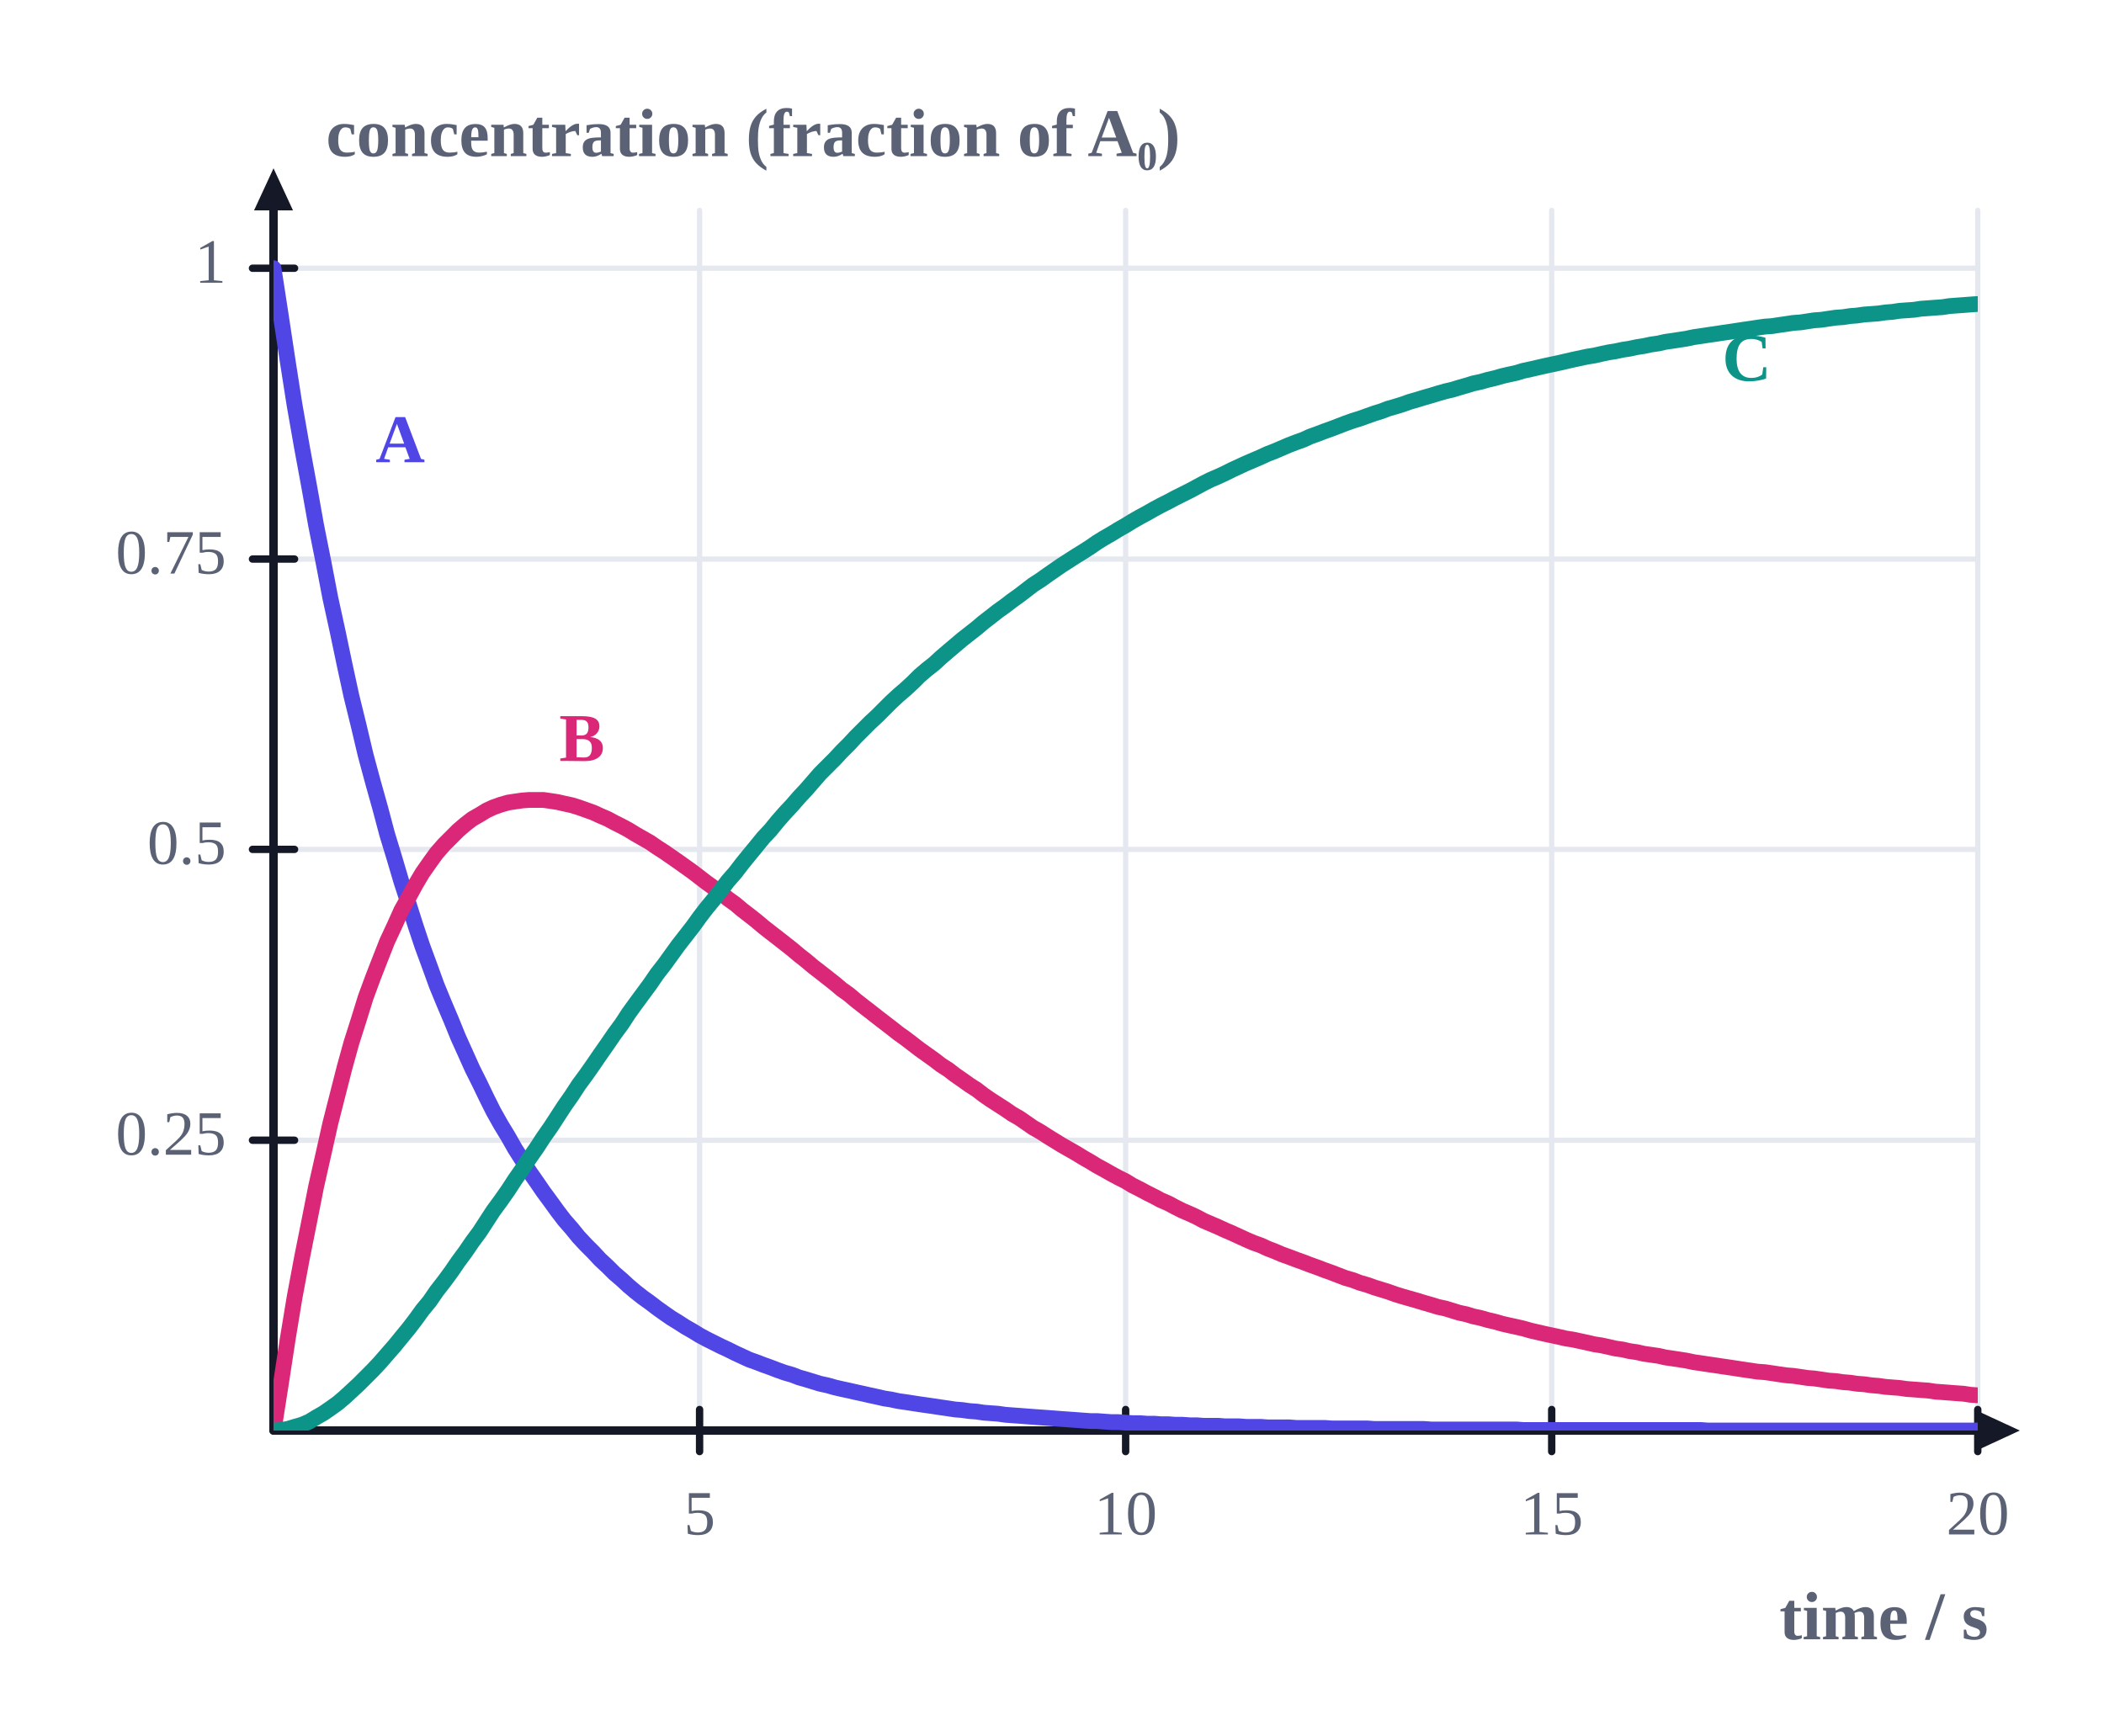
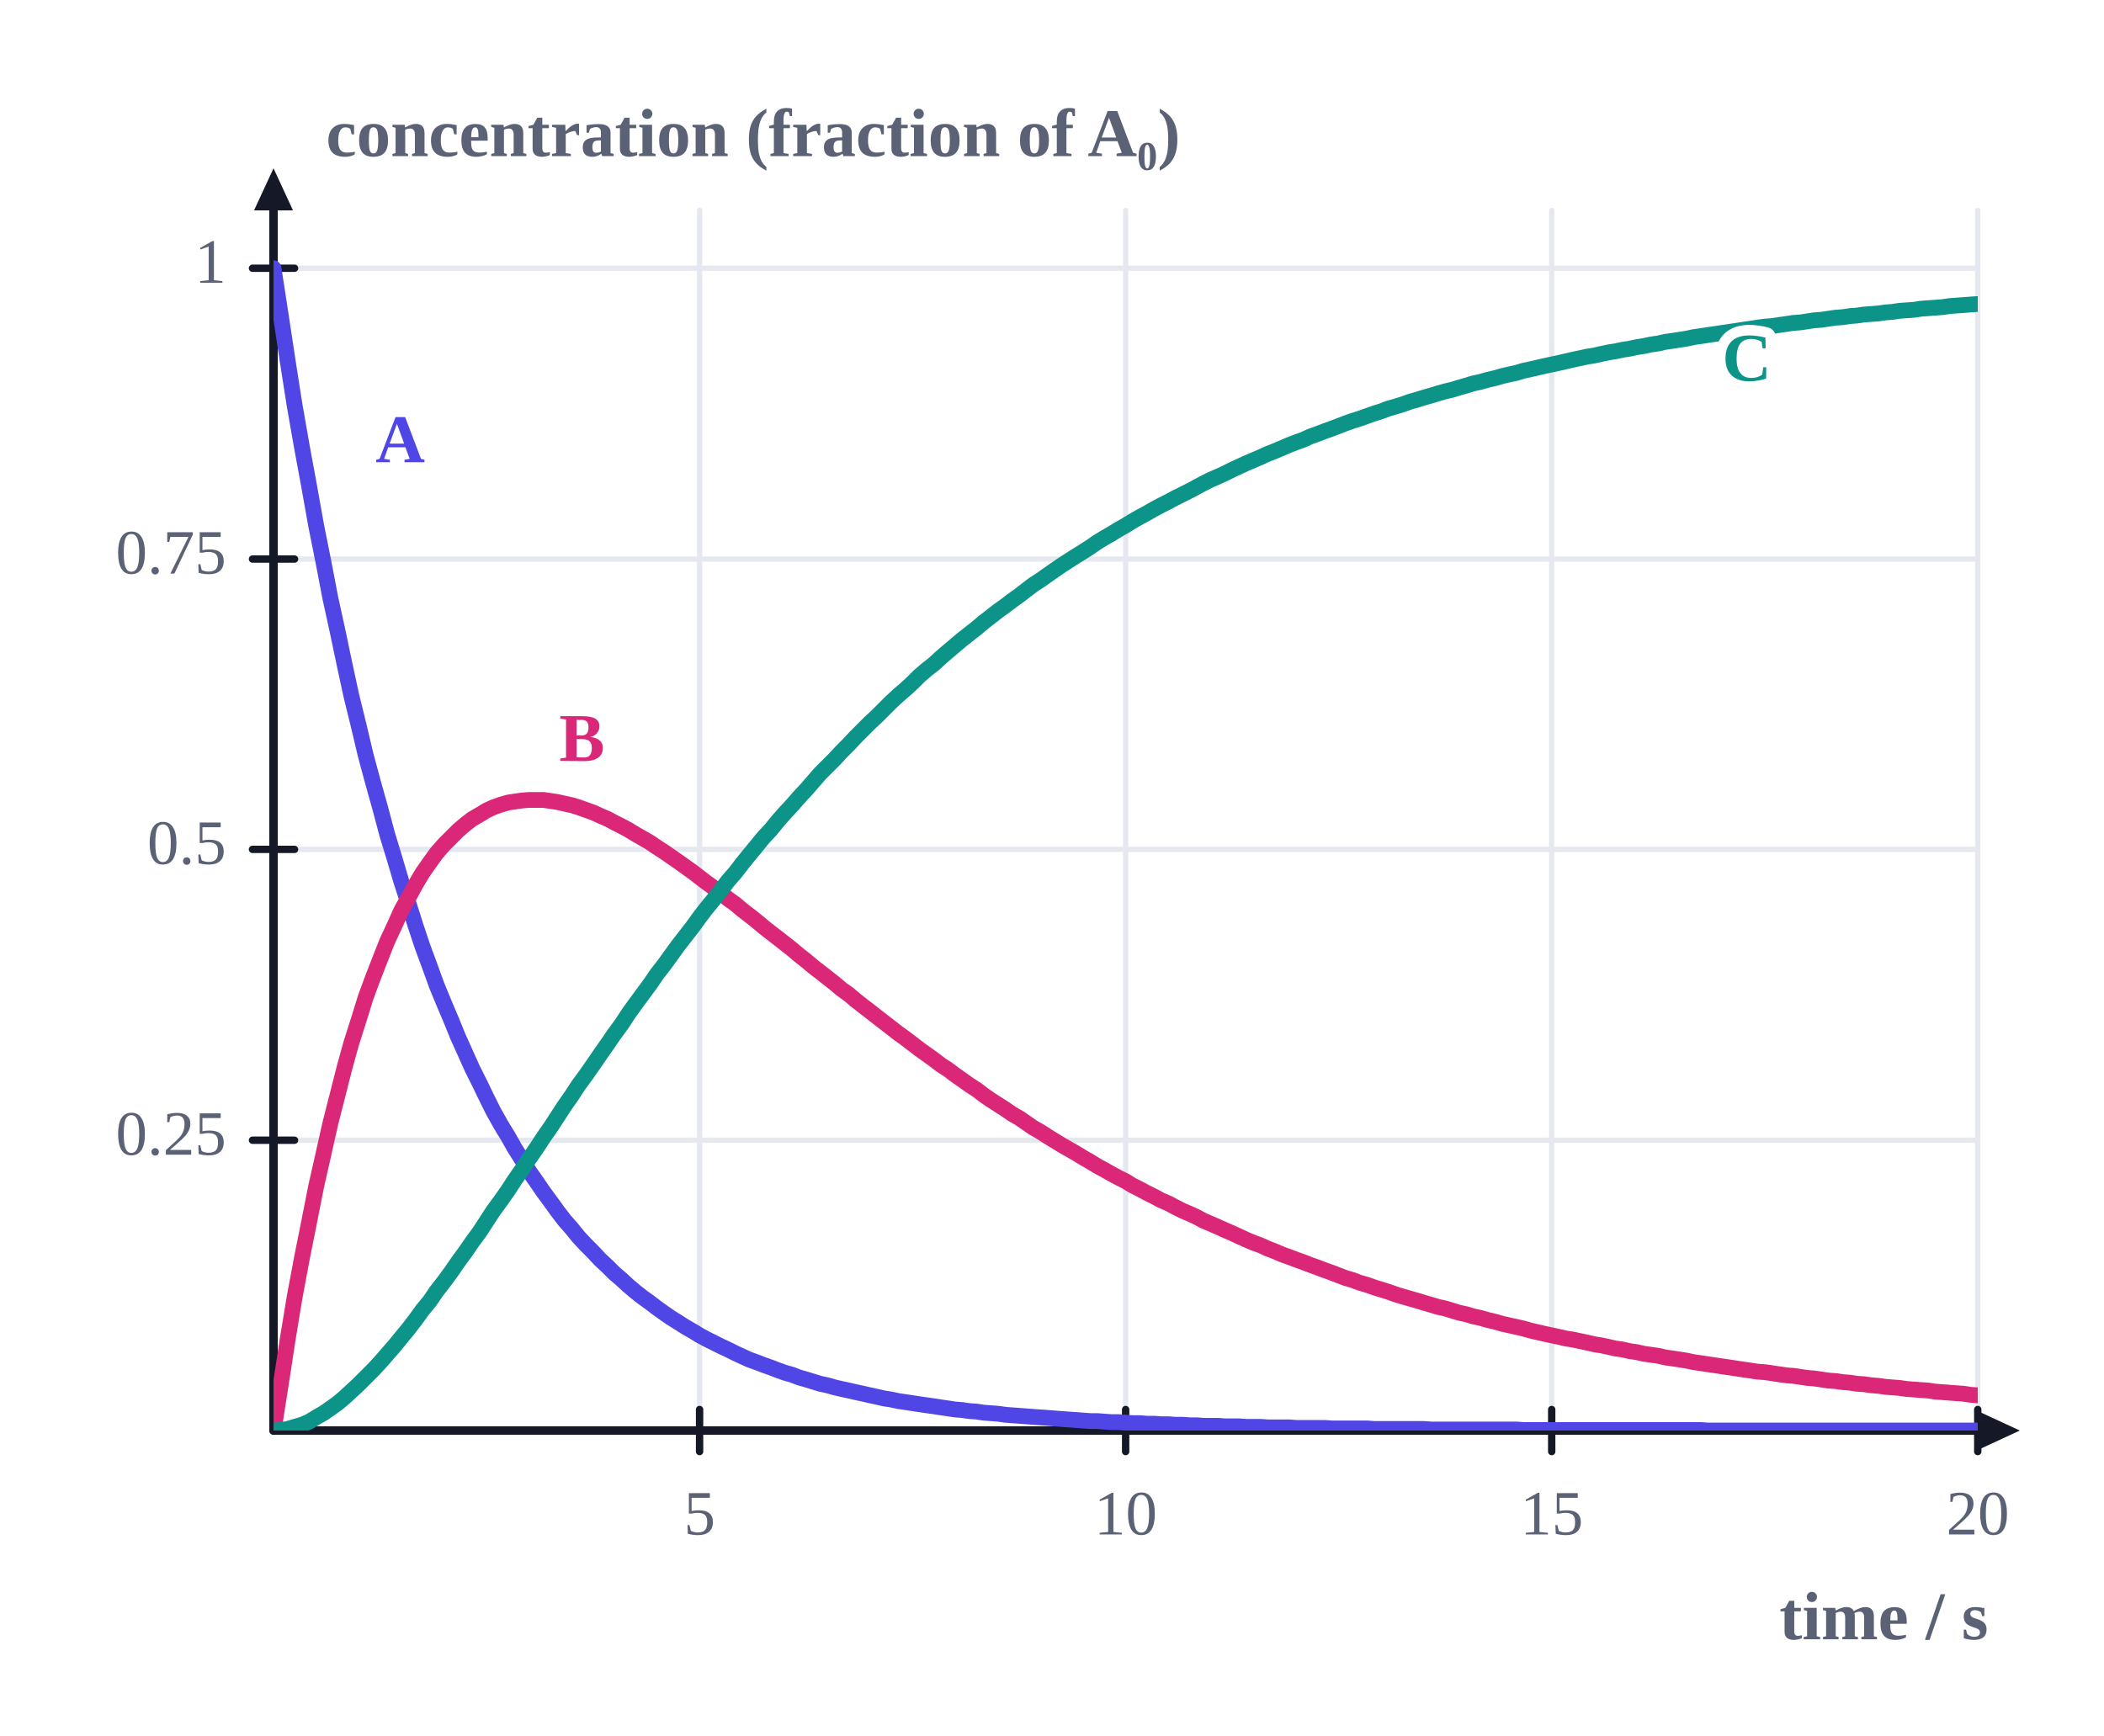
<svg xmlns="http://www.w3.org/2000/svg" viewBox="0 0 400.0 330.0" width="400.0" height="330.0" role="img" aria-label="Concentrations against time: A decaying, B rising to a maximum near 3 s then falling, C rising towards 1." style="color:var(--vx-ink, #151826);font-family:inherit;max-width:100%;height:auto">
  <path d="M52.0 272.0 L52.0 40.0" stroke="var(--vx-grid, #e6e8f0)" stroke-width="1" stroke-linecap="round" fill="none" />
  <path d="M133.0 272.0 L133.0 40.0" stroke="var(--vx-grid, #e6e8f0)" stroke-width="1" stroke-linecap="round" fill="none" />
  <path d="M214.0 272.0 L214.0 40.0" stroke="var(--vx-grid, #e6e8f0)" stroke-width="1" stroke-linecap="round" fill="none" />
  <path d="M295.0 272.0 L295.0 40.0" stroke="var(--vx-grid, #e6e8f0)" stroke-width="1" stroke-linecap="round" fill="none" />
  <path d="M376.0 272.0 L376.0 40.0" stroke="var(--vx-grid, #e6e8f0)" stroke-width="1" stroke-linecap="round" fill="none" />
  <path d="M52.0 272.0 L376.0 272.0" stroke="var(--vx-grid, #e6e8f0)" stroke-width="1" stroke-linecap="round" fill="none" />
  <path d="M52.0 216.8 L376.0 216.8" stroke="var(--vx-grid, #e6e8f0)" stroke-width="1" stroke-linecap="round" fill="none" />
  <path d="M52.0 161.5 L376.0 161.5" stroke="var(--vx-grid, #e6e8f0)" stroke-width="1" stroke-linecap="round" fill="none" />
  <path d="M52.0 106.3 L376.0 106.3" stroke="var(--vx-grid, #e6e8f0)" stroke-width="1" stroke-linecap="round" fill="none" />
  <path d="M52.0 51.0 L376.0 51.0" stroke="var(--vx-grid, #e6e8f0)" stroke-width="1" stroke-linecap="round" fill="none" />
  <path d="M52.0 272.0 L376.8 272.0" stroke="var(--vx-ink, #151826)" stroke-width="1.6" stroke-linecap="round" fill="none" />
  <path d="M384.0 272.0 L376.0 275.7 L376.0 268.3 Z" fill="var(--vx-ink, #151826)" />
  <path d="M52.0 272.0 L52.0 39.2" stroke="var(--vx-ink, #151826)" stroke-width="1.6" stroke-linecap="round" fill="none" />
  <path d="M52.0 32.0 L55.7 40.0 L48.3 40.0 Z" fill="var(--vx-ink, #151826)" />
  <path d="M133.0 268.0 L133.0 276.0" stroke="var(--vx-ink, #151826)" stroke-width="1.4" stroke-linecap="round" fill="none" />
  <text x="133.0" y="289.0" font-size="12" font-weight="500" text-anchor="middle" dominant-baseline="middle" fill="var(--vx-soft, #5b6275)">5</text>
  <path d="M214.0 268.0 L214.0 276.0" stroke="var(--vx-ink, #151826)" stroke-width="1.4" stroke-linecap="round" fill="none" />
  <text x="214.0" y="289.0" font-size="12" font-weight="500" text-anchor="middle" dominant-baseline="middle" fill="var(--vx-soft, #5b6275)">10</text>
  <path d="M295.0 268.0 L295.0 276.0" stroke="var(--vx-ink, #151826)" stroke-width="1.4" stroke-linecap="round" fill="none" />
  <text x="295.0" y="289.0" font-size="12" font-weight="500" text-anchor="middle" dominant-baseline="middle" fill="var(--vx-soft, #5b6275)">15</text>
  <path d="M376.0 268.0 L376.0 276.0" stroke="var(--vx-ink, #151826)" stroke-width="1.4" stroke-linecap="round" fill="none" />
  <text x="376.0" y="289.0" font-size="12" font-weight="500" text-anchor="middle" dominant-baseline="middle" fill="var(--vx-soft, #5b6275)">20</text>
  <path d="M48.0 216.8 L56.0 216.8" stroke="var(--vx-ink, #151826)" stroke-width="1.4" stroke-linecap="round" fill="none" />
  <text x="43.0" y="216.8" font-size="12" font-weight="500" text-anchor="end" dominant-baseline="middle" fill="var(--vx-soft, #5b6275)">0.25</text>
  <path d="M48.0 161.5 L56.0 161.5" stroke="var(--vx-ink, #151826)" stroke-width="1.4" stroke-linecap="round" fill="none" />
  <text x="43.0" y="161.5" font-size="12" font-weight="500" text-anchor="end" dominant-baseline="middle" fill="var(--vx-soft, #5b6275)">0.5</text>
  <path d="M48.0 106.3 L56.0 106.3" stroke="var(--vx-ink, #151826)" stroke-width="1.4" stroke-linecap="round" fill="none" />
  <text x="43.0" y="106.3" font-size="12" font-weight="500" text-anchor="end" dominant-baseline="middle" fill="var(--vx-soft, #5b6275)">0.75</text>
  <path d="M48.0 51.0 L56.0 51.0" stroke="var(--vx-ink, #151826)" stroke-width="1.4" stroke-linecap="round" fill="none" />
  <text x="43.0" y="51.0" font-size="12" font-weight="500" text-anchor="end" dominant-baseline="middle" fill="var(--vx-soft, #5b6275)">1</text>
  <text x="378.0" y="308.0" font-size="13" font-weight="600" text-anchor="end" dominant-baseline="middle" fill="var(--vx-soft, #5b6275)">time / s</text>
  <text x="62.0" y="26.0" font-size="13" font-weight="600" text-anchor="start" dominant-baseline="middle" fill="var(--vx-soft, #5b6275)">concentration (fraction of A₀)</text>
  <defs>
    <clipPath id="vx1655395149400">
      <rect x="52.0" y="40.0" width="324.0" height="232.0" />
    </clipPath>
  </defs>
  <path d="M52.0 51.0 L53.4 60.1 L54.7 68.7 L56.0 77.0 L57.4 85.0 L58.8 92.6 L60.1 99.9 L61.5 106.9 L62.8 113.7 L64.2 120.1 L65.5 126.3 L66.8 132.3 L68.2 138.0 L69.5 143.5 L70.9 148.7 L72.3 153.7 L73.6 158.6 L75.0 163.2 L76.3 167.6 L77.7 171.9 L79.0 176.0 L80.3 179.9 L81.7 183.7 L83.0 187.3 L84.4 190.7 L85.8 194.0 L87.1 197.2 L88.5 200.3 L89.8 203.2 L91.2 206.0 L92.5 208.7 L93.8 211.3 L95.2 213.8 L96.6 216.1 L97.9 218.4 L99.3 220.6 L100.6 222.7 L102.0 224.7 L103.3 226.6 L104.7 228.5 L106.0 230.3 L107.3 232.0 L108.7 233.6 L110.0 235.2 L111.4 236.7 L112.8 238.1 L114.1 239.5 L115.5 240.8 L116.8 242.1 L118.2 243.3 L119.5 244.5 L120.8 245.6 L122.2 246.7 L123.6 247.7 L124.9 248.7 L126.3 249.7 L127.6 250.6 L128.9 251.4 L130.3 252.3 L131.7 253.1 L133.0 253.9 L134.3 254.6 L135.7 255.3 L137.1 256.0 L138.4 256.6 L139.8 257.3 L141.1 257.9 L142.4 258.5 L143.8 259.0 L145.1 259.5 L146.5 260.0 L147.8 260.5 L149.2 261.0 L150.6 261.4 L151.9 261.9 L153.3 262.3 L154.6 262.7 L155.9 263.1 L157.3 263.4 L158.7 263.8 L160.0 264.1 L161.4 264.4 L162.7 264.7 L164.1 265.0 L165.4 265.3 L166.8 265.6 L168.1 265.9 L169.4 266.1 L170.8 266.4 L172.2 266.6 L173.5 266.8 L174.8 267.0 L176.2 267.2 L177.6 267.4 L178.9 267.6 L180.3 267.8 L181.6 268.0 L182.9 268.1 L184.3 268.3 L185.7 268.4 L187.0 268.6 L188.3 268.7 L189.7 268.8 L191.1 269.0 L192.4 269.1 L193.8 269.2 L195.1 269.3 L196.4 269.4 L197.8 269.5 L199.2 269.6 L200.5 269.7 L201.8 269.8 L203.2 269.9 L204.6 270.0 L205.9 270.1 L207.3 270.2 L208.6 270.2 L209.9 270.3 L211.3 270.4 L212.6 270.4 L214.0 270.5 L215.3 270.6 L216.7 270.6 L218.0 270.7 L219.4 270.7 L220.7 270.8 L222.1 270.8 L223.4 270.9 L224.8 270.9 L226.2 271.0 L227.5 271.0 L228.8 271.1 L230.2 271.1 L231.6 271.1 L232.9 271.2 L234.3 271.2 L235.6 271.2 L236.9 271.3 L238.3 271.3 L239.7 271.3 L241.0 271.4 L242.3 271.4 L243.7 271.4 L245.1 271.4 L246.4 271.5 L247.8 271.5 L249.1 271.5 L250.5 271.5 L251.8 271.5 L253.2 271.6 L254.5 271.6 L255.8 271.6 L257.2 271.6 L258.5 271.6 L259.9 271.6 L261.3 271.7 L262.6 271.7 L263.9 271.7 L265.3 271.7 L266.6 271.7 L268.0 271.7 L269.4 271.7 L270.7 271.7 L272.1 271.8 L273.4 271.8 L274.8 271.8 L276.1 271.8 L277.4 271.8 L278.8 271.8 L280.1 271.8 L281.5 271.8 L282.9 271.8 L284.2 271.8 L285.6 271.8 L286.9 271.8 L288.3 271.8 L289.6 271.9 L291.0 271.9 L292.3 271.9 L293.6 271.9 L295.0 271.9 L296.4 271.9 L297.7 271.9 L299.0 271.9 L300.4 271.9 L301.8 271.9 L303.1 271.9 L304.4 271.9 L305.8 271.9 L307.1 271.9 L308.5 271.9 L309.8 271.9 L311.2 271.9 L312.5 271.9 L313.9 271.9 L315.3 271.9 L316.6 271.9 L318.0 271.9 L319.3 271.9 L320.6 271.9 L322.0 271.9 L323.4 271.9 L324.7 272.0 L326.1 272.0 L327.4 272.0 L328.8 272.0 L330.1 272.0 L331.4 272.0 L332.8 272.0 L334.1 272.0 L335.5 272.0 L336.9 272.0 L338.2 272.0 L339.6 272.0 L340.9 272.0 L342.3 272.0 L343.6 272.0 L344.9 272.0 L346.3 272.0 L347.6 272.0 L349.0 272.0 L350.4 272.0 L351.7 272.0 L353.0 272.0 L354.4 272.0 L355.8 272.0 L357.1 272.0 L358.5 272.0 L359.8 272.0 L361.1 272.0 L362.5 272.0 L363.9 272.0 L365.2 272.0 L366.6 272.0 L367.9 272.0 L369.3 272.0 L370.6 272.0 L371.9 272.0 L373.3 272.0 L374.6 272.0 L376.0 272.0" fill="none" stroke="var(--vx-a1, #4f46e5)" stroke-width="3" stroke-linecap="round" stroke-linejoin="round" clip-path="url(#vx1655395149400)" />
-   <text x="71.4" y="84.2" font-size="13" font-weight="700" text-anchor="start" dominant-baseline="middle" fill="var(--vx-a1, #4f46e5)">A</text>
  <path d="M52.0 272.0 L53.4 263.1 L54.7 254.6 L56.0 246.7 L57.4 239.2 L58.8 232.2 L60.1 225.6 L61.5 219.4 L62.8 213.6 L64.2 208.1 L65.5 203.0 L66.8 198.3 L68.2 193.9 L69.5 189.7 L70.9 185.9 L72.3 182.3 L73.6 179.0 L75.0 176.0 L76.3 173.1 L77.7 170.6 L79.0 168.2 L80.3 166.0 L81.7 164.0 L83.0 162.2 L84.4 160.6 L85.8 159.2 L87.1 157.9 L88.5 156.7 L89.8 155.7 L91.2 154.9 L92.5 154.1 L93.8 153.5 L95.2 153.0 L96.6 152.6 L97.9 152.4 L99.3 152.2 L100.6 152.1 L102.0 152.1 L103.3 152.1 L104.7 152.3 L106.0 152.5 L107.3 152.8 L108.7 153.1 L110.0 153.5 L111.4 154.0 L112.8 154.5 L114.1 155.1 L115.5 155.7 L116.8 156.4 L118.2 157.1 L119.5 157.8 L120.8 158.6 L122.2 159.4 L123.6 160.2 L124.9 161.1 L126.3 162.0 L127.6 162.9 L128.9 163.8 L130.3 164.8 L131.7 165.8 L133.0 166.8 L134.3 167.8 L135.7 168.8 L137.1 169.8 L138.4 170.9 L139.8 171.9 L141.1 173.0 L142.4 174.0 L143.8 175.1 L145.1 176.2 L146.5 177.3 L147.8 178.3 L149.2 179.4 L150.6 180.5 L151.9 181.6 L153.3 182.7 L154.6 183.8 L155.9 184.8 L157.3 185.9 L158.7 187.0 L160.0 188.1 L161.4 189.1 L162.7 190.2 L164.1 191.3 L165.4 192.3 L166.8 193.4 L168.1 194.4 L169.4 195.4 L170.8 196.5 L172.2 197.5 L173.5 198.5 L174.8 199.5 L176.2 200.5 L177.6 201.5 L178.9 202.5 L180.3 203.4 L181.6 204.4 L182.9 205.3 L184.3 206.3 L185.7 207.2 L187.0 208.2 L188.3 209.1 L189.7 210.0 L191.1 210.9 L192.4 211.8 L193.8 212.6 L195.1 213.5 L196.4 214.4 L197.8 215.2 L199.2 216.1 L200.5 216.9 L201.8 217.7 L203.2 218.5 L204.6 219.3 L205.9 220.1 L207.3 220.9 L208.6 221.7 L209.9 222.4 L211.3 223.2 L212.6 223.9 L214.0 224.6 L215.3 225.4 L216.7 226.1 L218.0 226.8 L219.4 227.5 L220.7 228.2 L222.1 228.8 L223.4 229.5 L224.8 230.2 L226.2 230.8 L227.5 231.4 L228.8 232.1 L230.2 232.7 L231.6 233.3 L232.9 233.9 L234.3 234.5 L235.6 235.1 L236.9 235.7 L238.3 236.3 L239.7 236.8 L241.0 237.4 L242.3 237.9 L243.7 238.5 L245.1 239.0 L246.4 239.5 L247.8 240.0 L249.1 240.5 L250.5 241.0 L251.8 241.5 L253.2 242.0 L254.5 242.5 L255.8 243.0 L257.2 243.4 L258.5 243.9 L259.9 244.3 L261.3 244.8 L262.6 245.2 L263.9 245.6 L265.3 246.1 L266.6 246.5 L268.0 246.9 L269.4 247.3 L270.7 247.7 L272.1 248.1 L273.4 248.5 L274.8 248.8 L276.1 249.2 L277.4 249.6 L278.8 249.9 L280.1 250.3 L281.5 250.6 L282.9 251.0 L284.2 251.3 L285.6 251.7 L286.9 252.0 L288.3 252.3 L289.6 252.6 L291.0 253.0 L292.3 253.3 L293.6 253.6 L295.0 253.9 L296.4 254.2 L297.7 254.5 L299.0 254.7 L300.4 255.0 L301.8 255.3 L303.1 255.6 L304.4 255.8 L305.8 256.1 L307.1 256.4 L308.5 256.6 L309.8 256.9 L311.2 257.1 L312.5 257.4 L313.9 257.6 L315.3 257.8 L316.6 258.1 L318.0 258.3 L319.3 258.5 L320.6 258.7 L322.0 259.0 L323.4 259.2 L324.7 259.4 L326.1 259.6 L327.4 259.8 L328.8 260.0 L330.1 260.2 L331.4 260.4 L332.8 260.6 L334.1 260.8 L335.5 260.9 L336.9 261.1 L338.2 261.3 L339.6 261.5 L340.9 261.6 L342.3 261.8 L343.6 262.0 L344.9 262.1 L346.3 262.3 L347.6 262.5 L349.0 262.6 L350.4 262.8 L351.7 262.9 L353.0 263.1 L354.4 263.2 L355.8 263.4 L357.1 263.5 L358.5 263.7 L359.8 263.8 L361.1 263.9 L362.5 264.1 L363.9 264.2 L365.2 264.3 L366.6 264.4 L367.9 264.6 L369.3 264.7 L370.6 264.8 L371.9 264.9 L373.3 265.0 L374.6 265.2 L376.0 265.3" fill="none" stroke="var(--vx-a2, #db2777)" stroke-width="3" stroke-linecap="round" stroke-linejoin="round" clip-path="url(#vx1655395149400)" />
-   <text x="106.3" y="141.0" font-size="13" font-weight="700" text-anchor="start" dominant-baseline="middle" fill="var(--vx-a2, #db2777)">B</text>
  <path d="M52.0 272.0 L53.4 271.9 L54.7 271.7 L56.0 271.3 L57.4 270.9 L58.8 270.3 L60.1 269.5 L61.5 268.7 L62.8 267.8 L64.2 266.8 L65.5 265.7 L66.8 264.5 L68.2 263.2 L69.5 261.9 L70.9 260.5 L72.3 259.0 L73.6 257.5 L75.0 255.9 L76.3 254.3 L77.7 252.6 L79.0 250.9 L80.3 249.1 L81.7 247.4 L83.0 245.5 L84.4 243.7 L85.8 241.8 L87.1 239.9 L88.5 238.0 L89.8 236.1 L91.2 234.2 L92.5 232.2 L93.8 230.2 L95.2 228.3 L96.6 226.3 L97.9 224.3 L99.3 222.3 L100.6 220.3 L102.0 218.3 L103.3 216.3 L104.7 214.3 L106.0 212.3 L107.3 210.3 L108.7 208.3 L110.0 206.3 L111.4 204.4 L112.8 202.4 L114.1 200.5 L115.5 198.5 L116.8 196.6 L118.2 194.7 L119.5 192.7 L120.8 190.9 L122.2 189.0 L123.6 187.1 L124.9 185.2 L126.3 183.4 L127.6 181.6 L128.9 179.8 L130.3 178.0 L131.7 176.2 L133.0 174.4 L134.3 172.7 L135.7 171.0 L137.1 169.2 L138.4 167.5 L139.8 165.9 L141.1 164.2 L142.4 162.6 L143.8 160.9 L145.1 159.3 L146.5 157.8 L147.8 156.2 L149.2 154.6 L150.6 153.1 L151.9 151.6 L153.3 150.1 L154.6 148.6 L155.9 147.1 L157.3 145.7 L158.7 144.3 L160.0 142.9 L161.4 141.5 L162.7 140.1 L164.1 138.7 L165.4 137.4 L166.8 136.1 L168.1 134.8 L169.4 133.5 L170.8 132.2 L172.2 131.0 L173.5 129.8 L174.8 128.5 L176.2 127.3 L177.6 126.2 L178.9 125.0 L180.3 123.8 L181.6 122.7 L182.9 121.6 L184.3 120.5 L185.7 119.4 L187.0 118.3 L188.3 117.3 L189.7 116.2 L191.1 115.2 L192.4 114.2 L193.8 113.2 L195.1 112.2 L196.4 111.2 L197.8 110.3 L199.2 109.3 L200.5 108.4 L201.8 107.5 L203.2 106.6 L204.6 105.7 L205.9 104.9 L207.3 104.0 L208.6 103.1 L209.9 102.3 L211.3 101.5 L212.6 100.7 L214.0 99.9 L215.3 99.1 L216.7 98.3 L218.0 97.6 L219.4 96.8 L220.7 96.1 L222.1 95.4 L223.4 94.7 L224.8 94.0 L226.2 93.3 L227.5 92.6 L228.8 91.9 L230.2 91.2 L231.6 90.6 L232.9 90.0 L234.3 89.3 L235.6 88.7 L236.9 88.1 L238.3 87.5 L239.7 86.9 L241.0 86.3 L242.3 85.8 L243.7 85.2 L245.1 84.6 L246.4 84.1 L247.8 83.6 L249.1 83.0 L250.5 82.5 L251.8 82.0 L253.2 81.5 L254.5 81.0 L255.8 80.5 L257.2 80.0 L258.5 79.6 L259.9 79.1 L261.3 78.6 L262.6 78.2 L263.9 77.7 L265.3 77.3 L266.6 76.9 L268.0 76.4 L269.4 76.0 L270.7 75.6 L272.1 75.2 L273.4 74.8 L274.8 74.4 L276.1 74.1 L277.4 73.7 L278.8 73.3 L280.1 72.9 L281.5 72.6 L282.9 72.2 L284.2 71.9 L285.6 71.5 L286.9 71.2 L288.3 70.9 L289.6 70.5 L291.0 70.2 L292.3 69.9 L293.6 69.6 L295.0 69.3 L296.4 69.0 L297.7 68.7 L299.0 68.4 L300.4 68.1 L301.8 67.8 L303.1 67.6 L304.4 67.3 L305.8 67.0 L307.1 66.8 L308.5 66.5 L309.8 66.3 L311.2 66.0 L312.5 65.8 L313.9 65.5 L315.3 65.3 L316.6 65.0 L318.0 64.8 L319.3 64.6 L320.6 64.4 L322.0 64.1 L323.4 63.9 L324.7 63.7 L326.1 63.5 L327.4 63.3 L328.8 63.1 L330.1 62.9 L331.4 62.7 L332.8 62.5 L334.1 62.3 L335.5 62.1 L336.9 62.0 L338.2 61.8 L339.6 61.6 L340.9 61.4 L342.3 61.3 L343.6 61.1 L344.9 60.9 L346.3 60.8 L347.6 60.6 L349.0 60.4 L350.4 60.3 L351.7 60.1 L353.0 60.0 L354.4 59.8 L355.8 59.7 L357.1 59.6 L358.5 59.4 L359.8 59.3 L361.1 59.1 L362.5 59.0 L363.9 58.9 L365.2 58.7 L366.6 58.6 L367.9 58.5 L369.3 58.4 L370.6 58.2 L371.9 58.1 L373.3 58.0 L374.6 57.9 L376.0 57.8" fill="none" stroke="var(--vx-a4, #0d9488)" stroke-width="3" stroke-linecap="round" stroke-linejoin="round" clip-path="url(#vx1655395149400)" />
-   <text x="327.4" y="68.7" font-size="13" font-weight="700" text-anchor="start" dominant-baseline="middle" fill="var(--vx-a4, #0d9488)">C</text>
+   <text x="71.4" y="84.2" font-size="13" font-weight="700" text-anchor="start" dominant-baseline="middle" fill="var(--vx-a1, #4f46e5)" stroke="var(--vx-card, #fff)" stroke-width="4" stroke-linejoin="round" paint-order="stroke">A</text>
+   <text x="106.3" y="141.0" font-size="13" font-weight="700" text-anchor="start" dominant-baseline="middle" fill="var(--vx-a2, #db2777)" stroke="var(--vx-card, #fff)" stroke-width="4" stroke-linejoin="round" paint-order="stroke">B</text>
+   <text x="327.4" y="68.7" font-size="13" font-weight="700" text-anchor="start" dominant-baseline="middle" fill="var(--vx-a4, #0d9488)" stroke="var(--vx-card, #fff)" stroke-width="4" stroke-linejoin="round" paint-order="stroke">C</text>
</svg>
